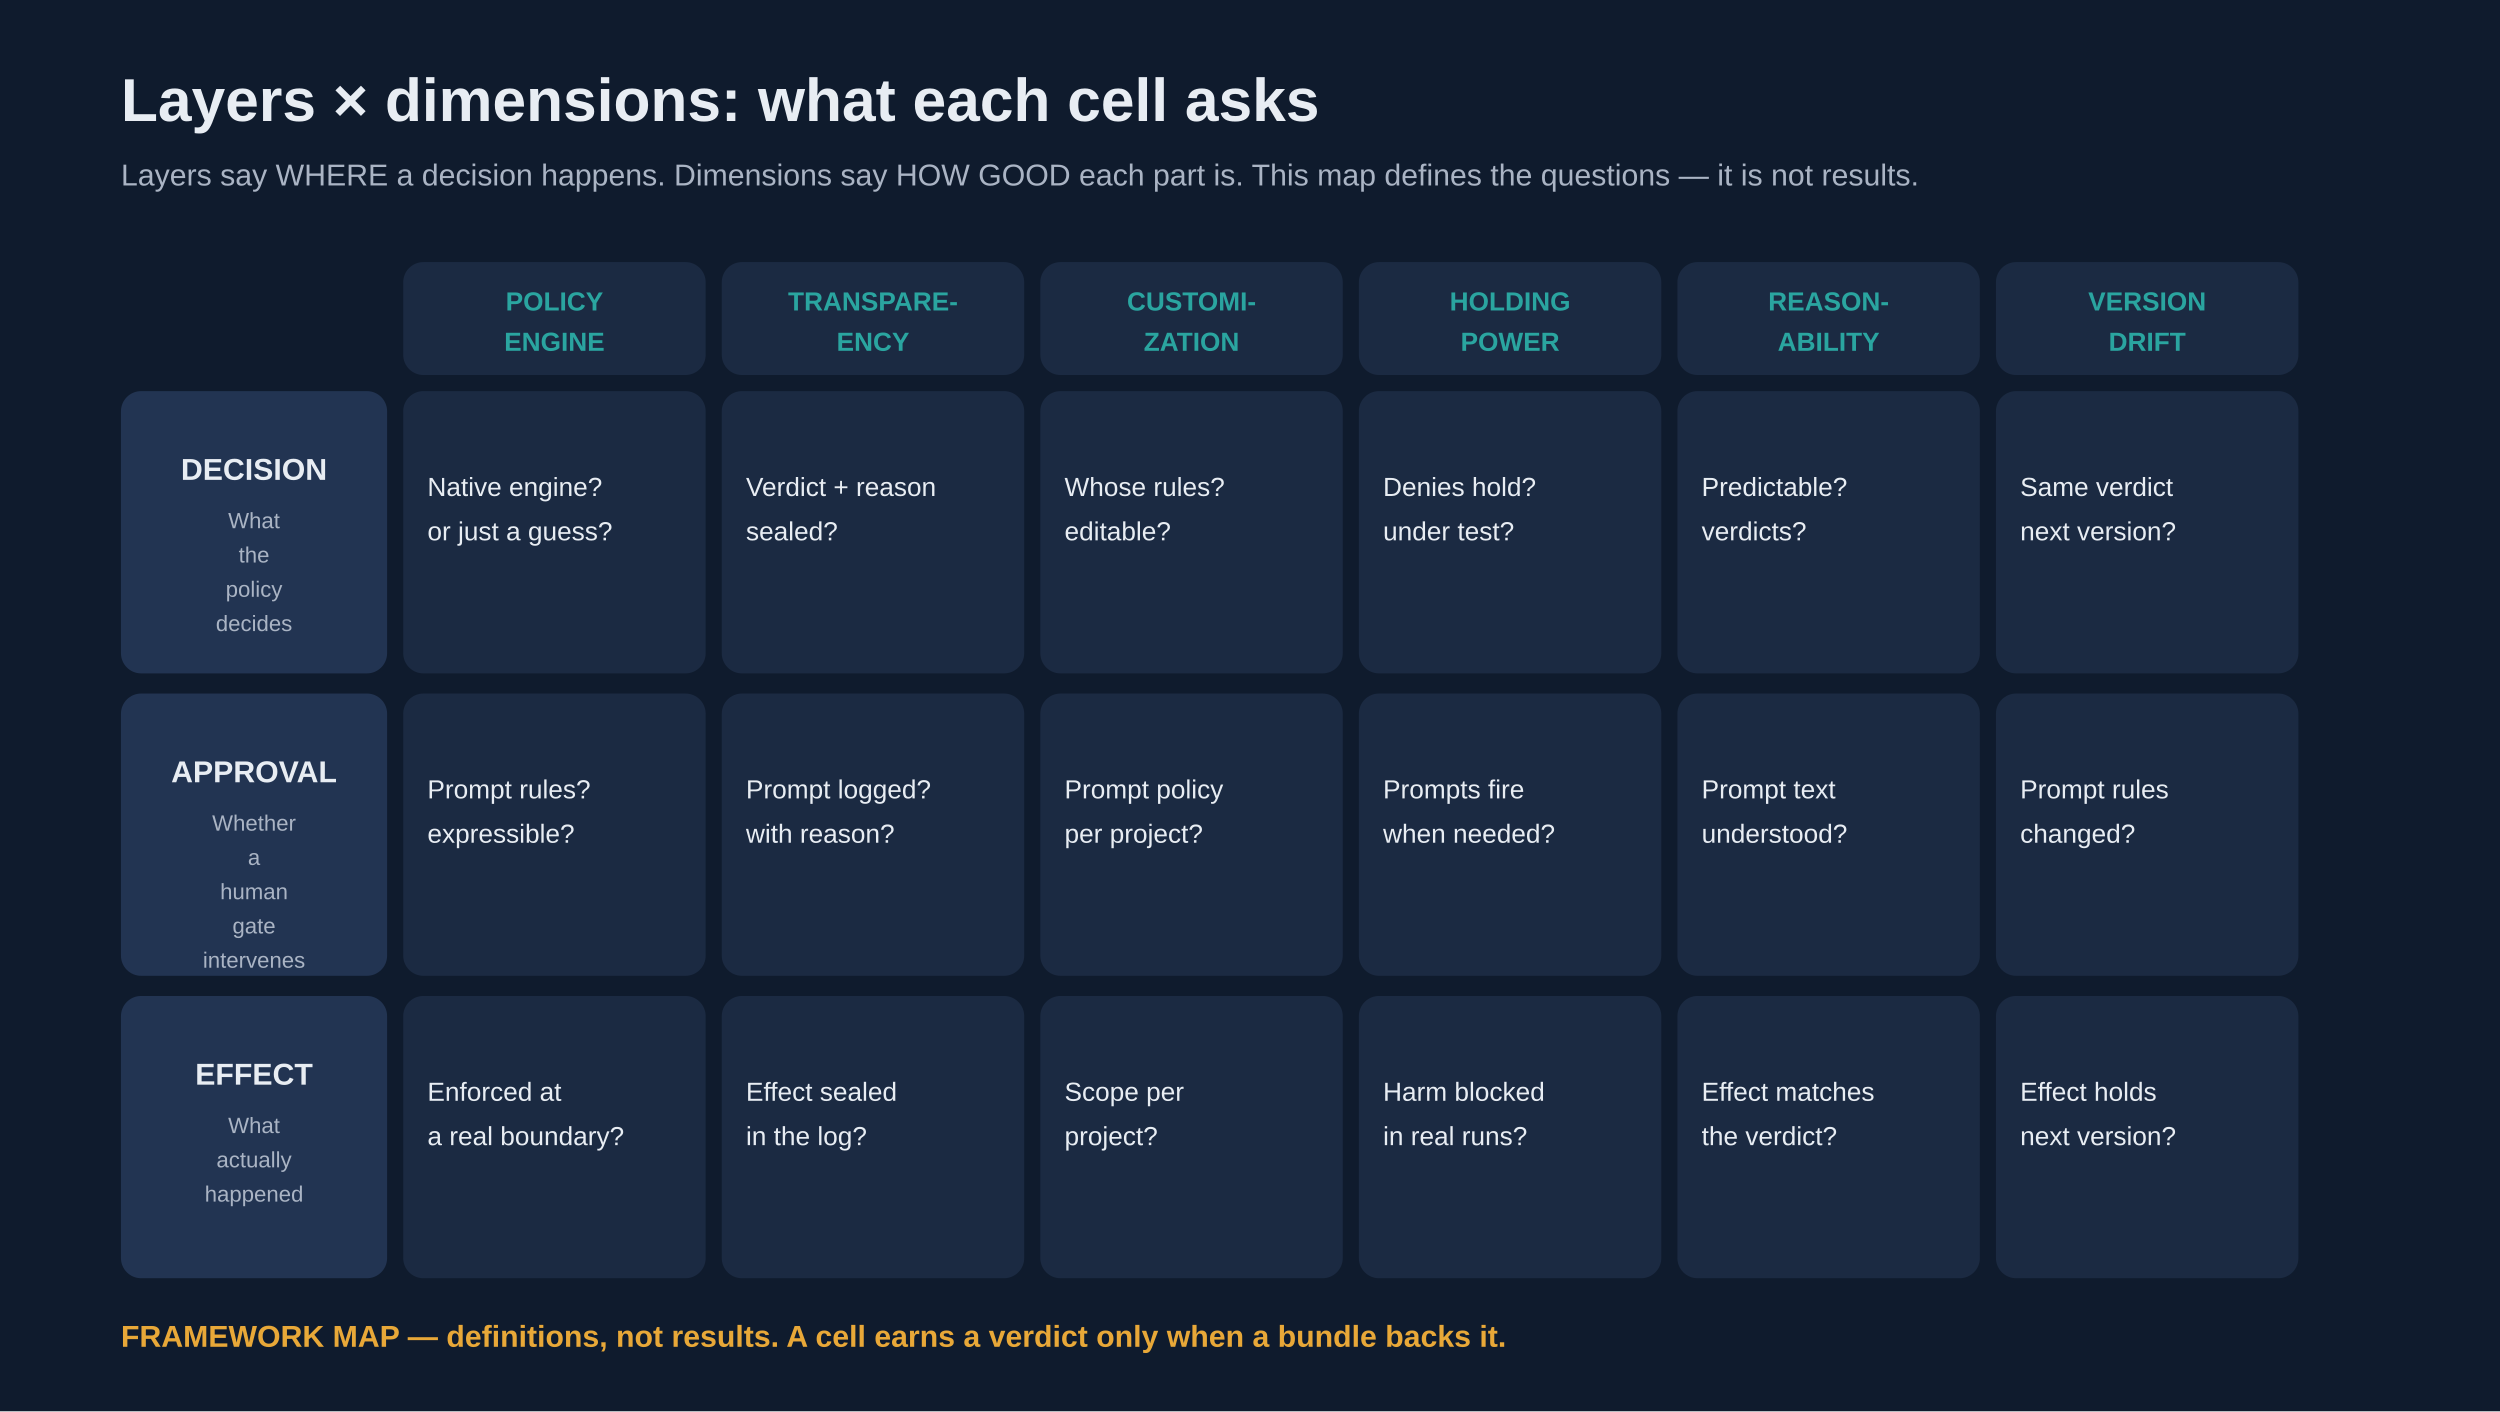
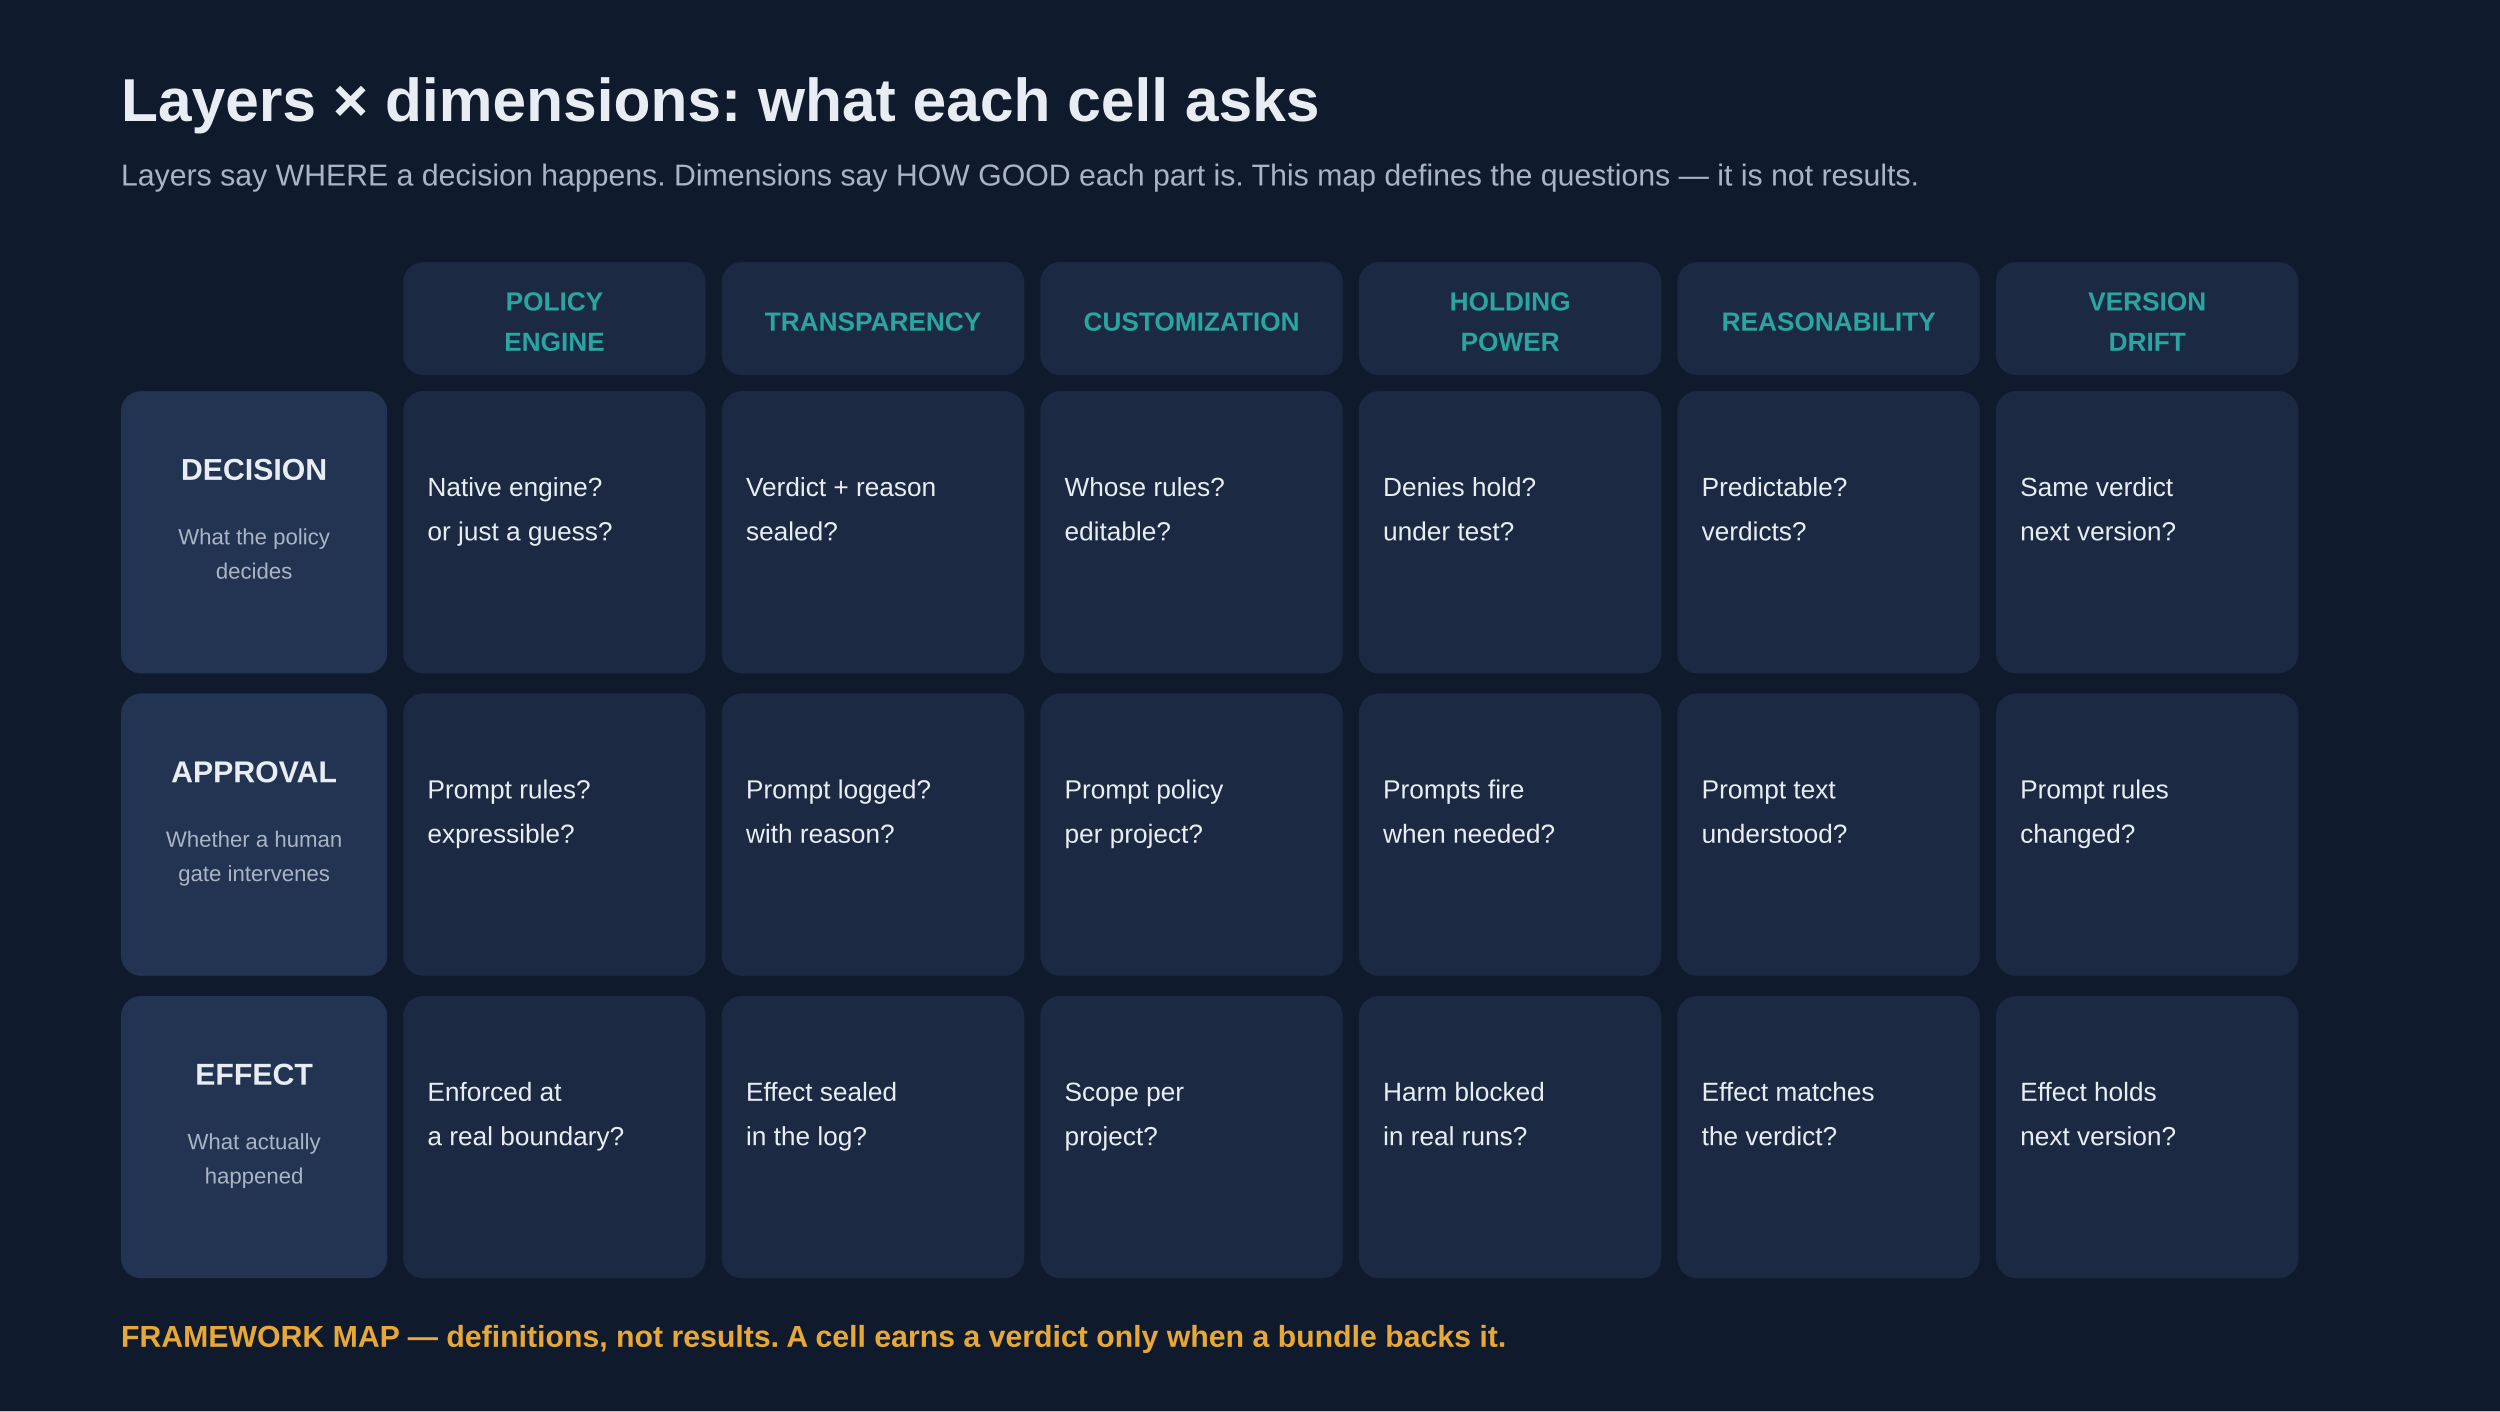
<svg xmlns="http://www.w3.org/2000/svg" width="1240" height="700" viewBox="0 0 1240 700" font-family="Arial, Helvetica, DejaVu Sans, sans-serif">
  <rect width="1240" height="700" fill="#0F1B2D" />
  <text x="60" y="60" font-size="30" fill="#E8EDF3" font-weight="bold" text-anchor="start">Layers × dimensions: what each cell asks</text>
  <text x="60" y="92" font-size="15" fill="#AAB4C4" font-weight="normal" text-anchor="start">Layers say WHERE a decision happens. Dimensions say HOW GOOD each part is. This map defines the questions — it is not results.</text>
  <rect x="200" y="130" width="150" height="56" rx="10" fill="#1B2A42" />
  <text x="275.0" y="154" font-size="13" fill="#2AA5A0" font-weight="bold" text-anchor="middle">POLICY</text>
  <text x="275.0" y="174" font-size="13" fill="#2AA5A0" font-weight="bold" text-anchor="middle">ENGINE</text>
  <rect x="358" y="130" width="150" height="56" rx="10" fill="#1B2A42" />
-   <text x="433.0" y="154" font-size="13" fill="#2AA5A0" font-weight="bold" text-anchor="middle">TRANSPARE-</text>
-   <text x="433.0" y="174" font-size="13" fill="#2AA5A0" font-weight="bold" text-anchor="middle">ENCY</text>
+   <text x="433.0" y="164" font-size="13" fill="#2AA5A0" font-weight="bold" text-anchor="middle">TRANSPARENCY</text>
  <rect x="516" y="130" width="150" height="56" rx="10" fill="#1B2A42" />
-   <text x="591.0" y="154" font-size="13" fill="#2AA5A0" font-weight="bold" text-anchor="middle">CUSTOMI-</text>
-   <text x="591.0" y="174" font-size="13" fill="#2AA5A0" font-weight="bold" text-anchor="middle">ZATION</text>
+   <text x="591.0" y="164" font-size="13" fill="#2AA5A0" font-weight="bold" text-anchor="middle">CUSTOMIZATION</text>
  <rect x="674" y="130" width="150" height="56" rx="10" fill="#1B2A42" />
  <text x="749.0" y="154" font-size="13" fill="#2AA5A0" font-weight="bold" text-anchor="middle">HOLDING</text>
  <text x="749.0" y="174" font-size="13" fill="#2AA5A0" font-weight="bold" text-anchor="middle">POWER</text>
  <rect x="832" y="130" width="150" height="56" rx="10" fill="#1B2A42" />
-   <text x="907.0" y="154" font-size="13" fill="#2AA5A0" font-weight="bold" text-anchor="middle">REASON-</text>
-   <text x="907.0" y="174" font-size="13" fill="#2AA5A0" font-weight="bold" text-anchor="middle">ABILITY</text>
+   <text x="907.0" y="164" font-size="13" fill="#2AA5A0" font-weight="bold" text-anchor="middle">REASONABILITY</text>
  <rect x="990" y="130" width="150" height="56" rx="10" fill="#1B2A42" />
  <text x="1065.0" y="154" font-size="13" fill="#2AA5A0" font-weight="bold" text-anchor="middle">VERSION</text>
  <text x="1065.0" y="174" font-size="13" fill="#2AA5A0" font-weight="bold" text-anchor="middle">DRIFT</text>
  <rect x="60" y="194" width="132" height="140" rx="10" fill="#223452" />
  <text x="126" y="238" font-size="15" fill="#E8EDF3" font-weight="bold" text-anchor="middle">DECISION</text>
-   <text x="126" y="262" font-size="11" fill="#AAB4C4" font-weight="normal" text-anchor="middle">What</text>
-   <text x="126" y="279" font-size="11" fill="#AAB4C4" font-weight="normal" text-anchor="middle">the</text>
-   <text x="126" y="296" font-size="11" fill="#AAB4C4" font-weight="normal" text-anchor="middle">policy</text>
-   <text x="126" y="313" font-size="11" fill="#AAB4C4" font-weight="normal" text-anchor="middle">decides</text>
+   <text x="126" y="270" font-size="11" fill="#AAB4C4" font-weight="normal" text-anchor="middle">What the policy</text>
+   <text x="126" y="287" font-size="11" fill="#AAB4C4" font-weight="normal" text-anchor="middle">decides</text>
  <rect x="200" y="194" width="150" height="140" rx="10" fill="#1B2A42" />
  <text x="212" y="246" font-size="13" fill="#E8EDF3" font-weight="normal" text-anchor="start">Native engine?</text>
  <text x="212" y="268" font-size="13" fill="#E8EDF3" font-weight="normal" text-anchor="start">or just a guess?</text>
  <rect x="358" y="194" width="150" height="140" rx="10" fill="#1B2A42" />
  <text x="370" y="246" font-size="13" fill="#E8EDF3" font-weight="normal" text-anchor="start">Verdict + reason</text>
  <text x="370" y="268" font-size="13" fill="#E8EDF3" font-weight="normal" text-anchor="start">sealed?</text>
  <rect x="516" y="194" width="150" height="140" rx="10" fill="#1B2A42" />
  <text x="528" y="246" font-size="13" fill="#E8EDF3" font-weight="normal" text-anchor="start">Whose rules?</text>
  <text x="528" y="268" font-size="13" fill="#E8EDF3" font-weight="normal" text-anchor="start">editable?</text>
  <rect x="674" y="194" width="150" height="140" rx="10" fill="#1B2A42" />
  <text x="686" y="246" font-size="13" fill="#E8EDF3" font-weight="normal" text-anchor="start">Denies hold?</text>
  <text x="686" y="268" font-size="13" fill="#E8EDF3" font-weight="normal" text-anchor="start">under test?</text>
  <rect x="832" y="194" width="150" height="140" rx="10" fill="#1B2A42" />
  <text x="844" y="246" font-size="13" fill="#E8EDF3" font-weight="normal" text-anchor="start">Predictable?</text>
  <text x="844" y="268" font-size="13" fill="#E8EDF3" font-weight="normal" text-anchor="start">verdicts?</text>
  <rect x="990" y="194" width="150" height="140" rx="10" fill="#1B2A42" />
  <text x="1002" y="246" font-size="13" fill="#E8EDF3" font-weight="normal" text-anchor="start">Same verdict</text>
  <text x="1002" y="268" font-size="13" fill="#E8EDF3" font-weight="normal" text-anchor="start">next version?</text>
  <rect x="60" y="344" width="132" height="140" rx="10" fill="#223452" />
  <text x="126" y="388" font-size="15" fill="#E8EDF3" font-weight="bold" text-anchor="middle">APPROVAL</text>
-   <text x="126" y="412" font-size="11" fill="#AAB4C4" font-weight="normal" text-anchor="middle">Whether</text>
-   <text x="126" y="429" font-size="11" fill="#AAB4C4" font-weight="normal" text-anchor="middle">a</text>
-   <text x="126" y="446" font-size="11" fill="#AAB4C4" font-weight="normal" text-anchor="middle">human</text>
-   <text x="126" y="463" font-size="11" fill="#AAB4C4" font-weight="normal" text-anchor="middle">gate</text>
-   <text x="126" y="480" font-size="11" fill="#AAB4C4" font-weight="normal" text-anchor="middle">intervenes</text>
+   <text x="126" y="420" font-size="11" fill="#AAB4C4" font-weight="normal" text-anchor="middle">Whether a human</text>
+   <text x="126" y="437" font-size="11" fill="#AAB4C4" font-weight="normal" text-anchor="middle">gate intervenes</text>
  <rect x="200" y="344" width="150" height="140" rx="10" fill="#1B2A42" />
  <text x="212" y="396" font-size="13" fill="#E8EDF3" font-weight="normal" text-anchor="start">Prompt rules?</text>
  <text x="212" y="418" font-size="13" fill="#E8EDF3" font-weight="normal" text-anchor="start">expressible?</text>
  <rect x="358" y="344" width="150" height="140" rx="10" fill="#1B2A42" />
  <text x="370" y="396" font-size="13" fill="#E8EDF3" font-weight="normal" text-anchor="start">Prompt logged?</text>
  <text x="370" y="418" font-size="13" fill="#E8EDF3" font-weight="normal" text-anchor="start">with reason?</text>
  <rect x="516" y="344" width="150" height="140" rx="10" fill="#1B2A42" />
  <text x="528" y="396" font-size="13" fill="#E8EDF3" font-weight="normal" text-anchor="start">Prompt policy</text>
  <text x="528" y="418" font-size="13" fill="#E8EDF3" font-weight="normal" text-anchor="start">per project?</text>
  <rect x="674" y="344" width="150" height="140" rx="10" fill="#1B2A42" />
  <text x="686" y="396" font-size="13" fill="#E8EDF3" font-weight="normal" text-anchor="start">Prompts fire</text>
  <text x="686" y="418" font-size="13" fill="#E8EDF3" font-weight="normal" text-anchor="start">when needed?</text>
  <rect x="832" y="344" width="150" height="140" rx="10" fill="#1B2A42" />
  <text x="844" y="396" font-size="13" fill="#E8EDF3" font-weight="normal" text-anchor="start">Prompt text</text>
  <text x="844" y="418" font-size="13" fill="#E8EDF3" font-weight="normal" text-anchor="start">understood?</text>
  <rect x="990" y="344" width="150" height="140" rx="10" fill="#1B2A42" />
  <text x="1002" y="396" font-size="13" fill="#E8EDF3" font-weight="normal" text-anchor="start">Prompt rules</text>
  <text x="1002" y="418" font-size="13" fill="#E8EDF3" font-weight="normal" text-anchor="start">changed?</text>
  <rect x="60" y="494" width="132" height="140" rx="10" fill="#223452" />
  <text x="126" y="538" font-size="15" fill="#E8EDF3" font-weight="bold" text-anchor="middle">EFFECT</text>
-   <text x="126" y="562" font-size="11" fill="#AAB4C4" font-weight="normal" text-anchor="middle">What</text>
-   <text x="126" y="579" font-size="11" fill="#AAB4C4" font-weight="normal" text-anchor="middle">actually</text>
-   <text x="126" y="596" font-size="11" fill="#AAB4C4" font-weight="normal" text-anchor="middle">happened</text>
+   <text x="126" y="570" font-size="11" fill="#AAB4C4" font-weight="normal" text-anchor="middle">What actually</text>
+   <text x="126" y="587" font-size="11" fill="#AAB4C4" font-weight="normal" text-anchor="middle">happened</text>
  <rect x="200" y="494" width="150" height="140" rx="10" fill="#1B2A42" />
  <text x="212" y="546" font-size="13" fill="#E8EDF3" font-weight="normal" text-anchor="start">Enforced at</text>
  <text x="212" y="568" font-size="13" fill="#E8EDF3" font-weight="normal" text-anchor="start">a real boundary?</text>
  <rect x="358" y="494" width="150" height="140" rx="10" fill="#1B2A42" />
  <text x="370" y="546" font-size="13" fill="#E8EDF3" font-weight="normal" text-anchor="start">Effect sealed</text>
  <text x="370" y="568" font-size="13" fill="#E8EDF3" font-weight="normal" text-anchor="start">in the log?</text>
  <rect x="516" y="494" width="150" height="140" rx="10" fill="#1B2A42" />
  <text x="528" y="546" font-size="13" fill="#E8EDF3" font-weight="normal" text-anchor="start">Scope per</text>
  <text x="528" y="568" font-size="13" fill="#E8EDF3" font-weight="normal" text-anchor="start">project?</text>
  <rect x="674" y="494" width="150" height="140" rx="10" fill="#1B2A42" />
  <text x="686" y="546" font-size="13" fill="#E8EDF3" font-weight="normal" text-anchor="start">Harm blocked</text>
  <text x="686" y="568" font-size="13" fill="#E8EDF3" font-weight="normal" text-anchor="start">in real runs?</text>
  <rect x="832" y="494" width="150" height="140" rx="10" fill="#1B2A42" />
  <text x="844" y="546" font-size="13" fill="#E8EDF3" font-weight="normal" text-anchor="start">Effect matches</text>
  <text x="844" y="568" font-size="13" fill="#E8EDF3" font-weight="normal" text-anchor="start">the verdict?</text>
  <rect x="990" y="494" width="150" height="140" rx="10" fill="#1B2A42" />
  <text x="1002" y="546" font-size="13" fill="#E8EDF3" font-weight="normal" text-anchor="start">Effect holds</text>
  <text x="1002" y="568" font-size="13" fill="#E8EDF3" font-weight="normal" text-anchor="start">next version?</text>
  <text x="60" y="668" font-size="15" fill="#E8A838" font-weight="bold" text-anchor="start">FRAMEWORK MAP — definitions, not results. A cell earns a verdict only when a bundle backs it.</text>
</svg>
